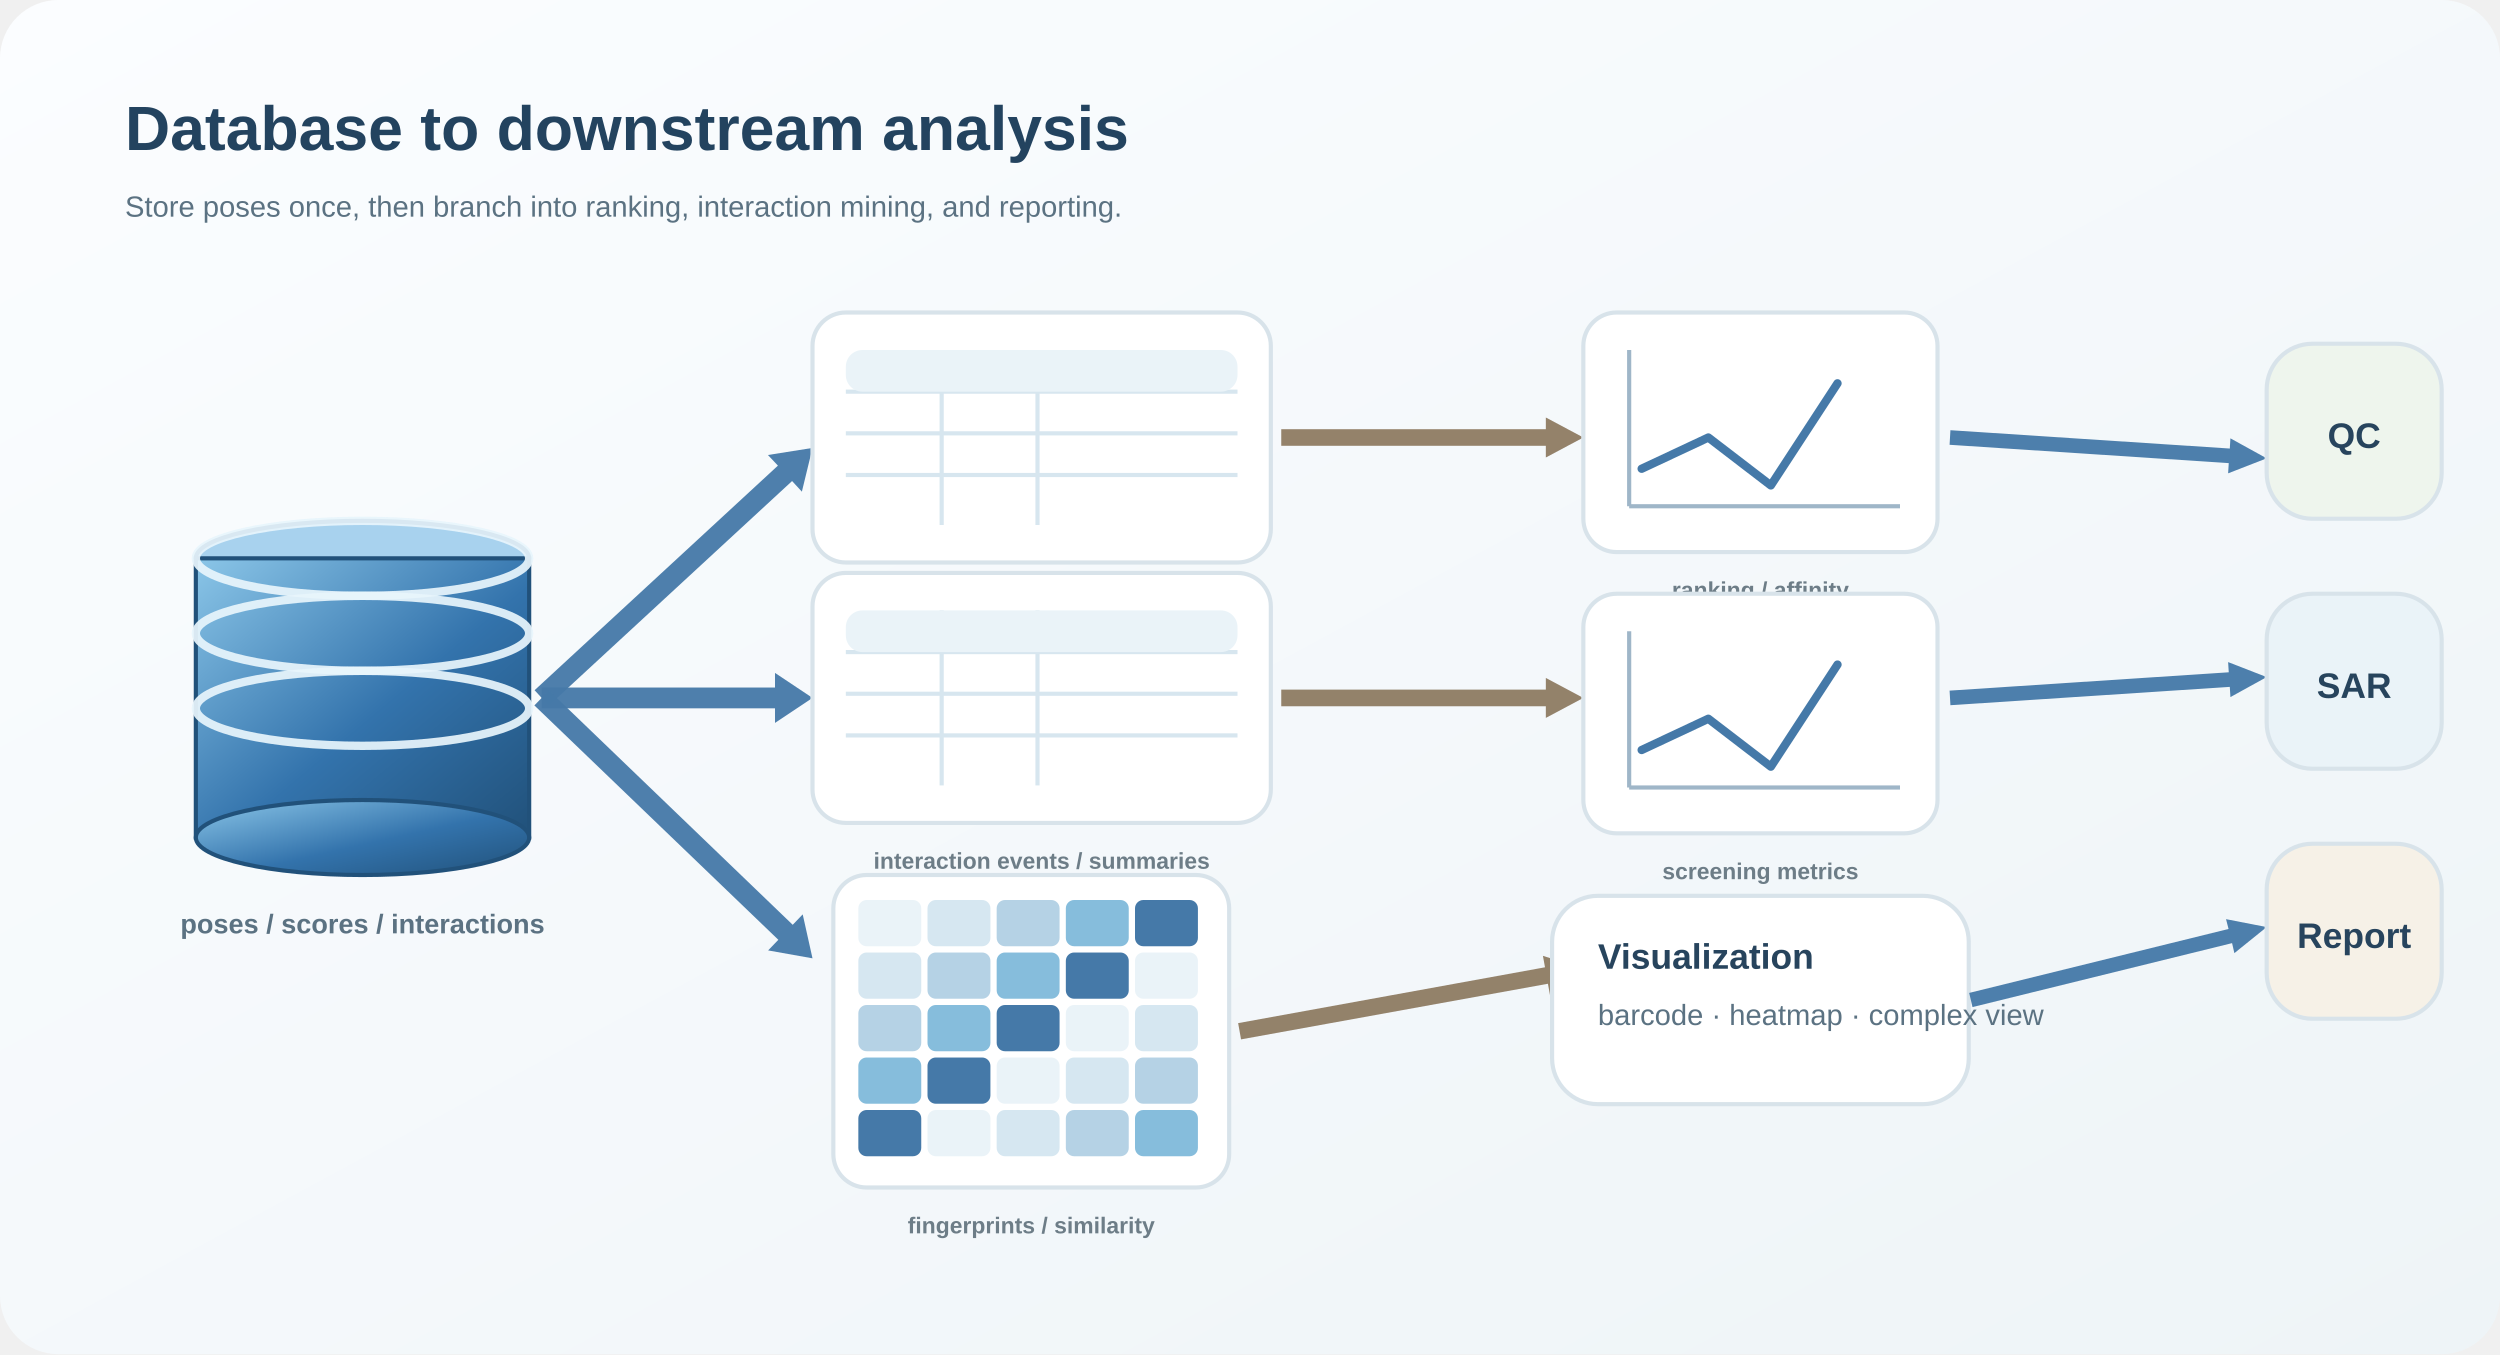
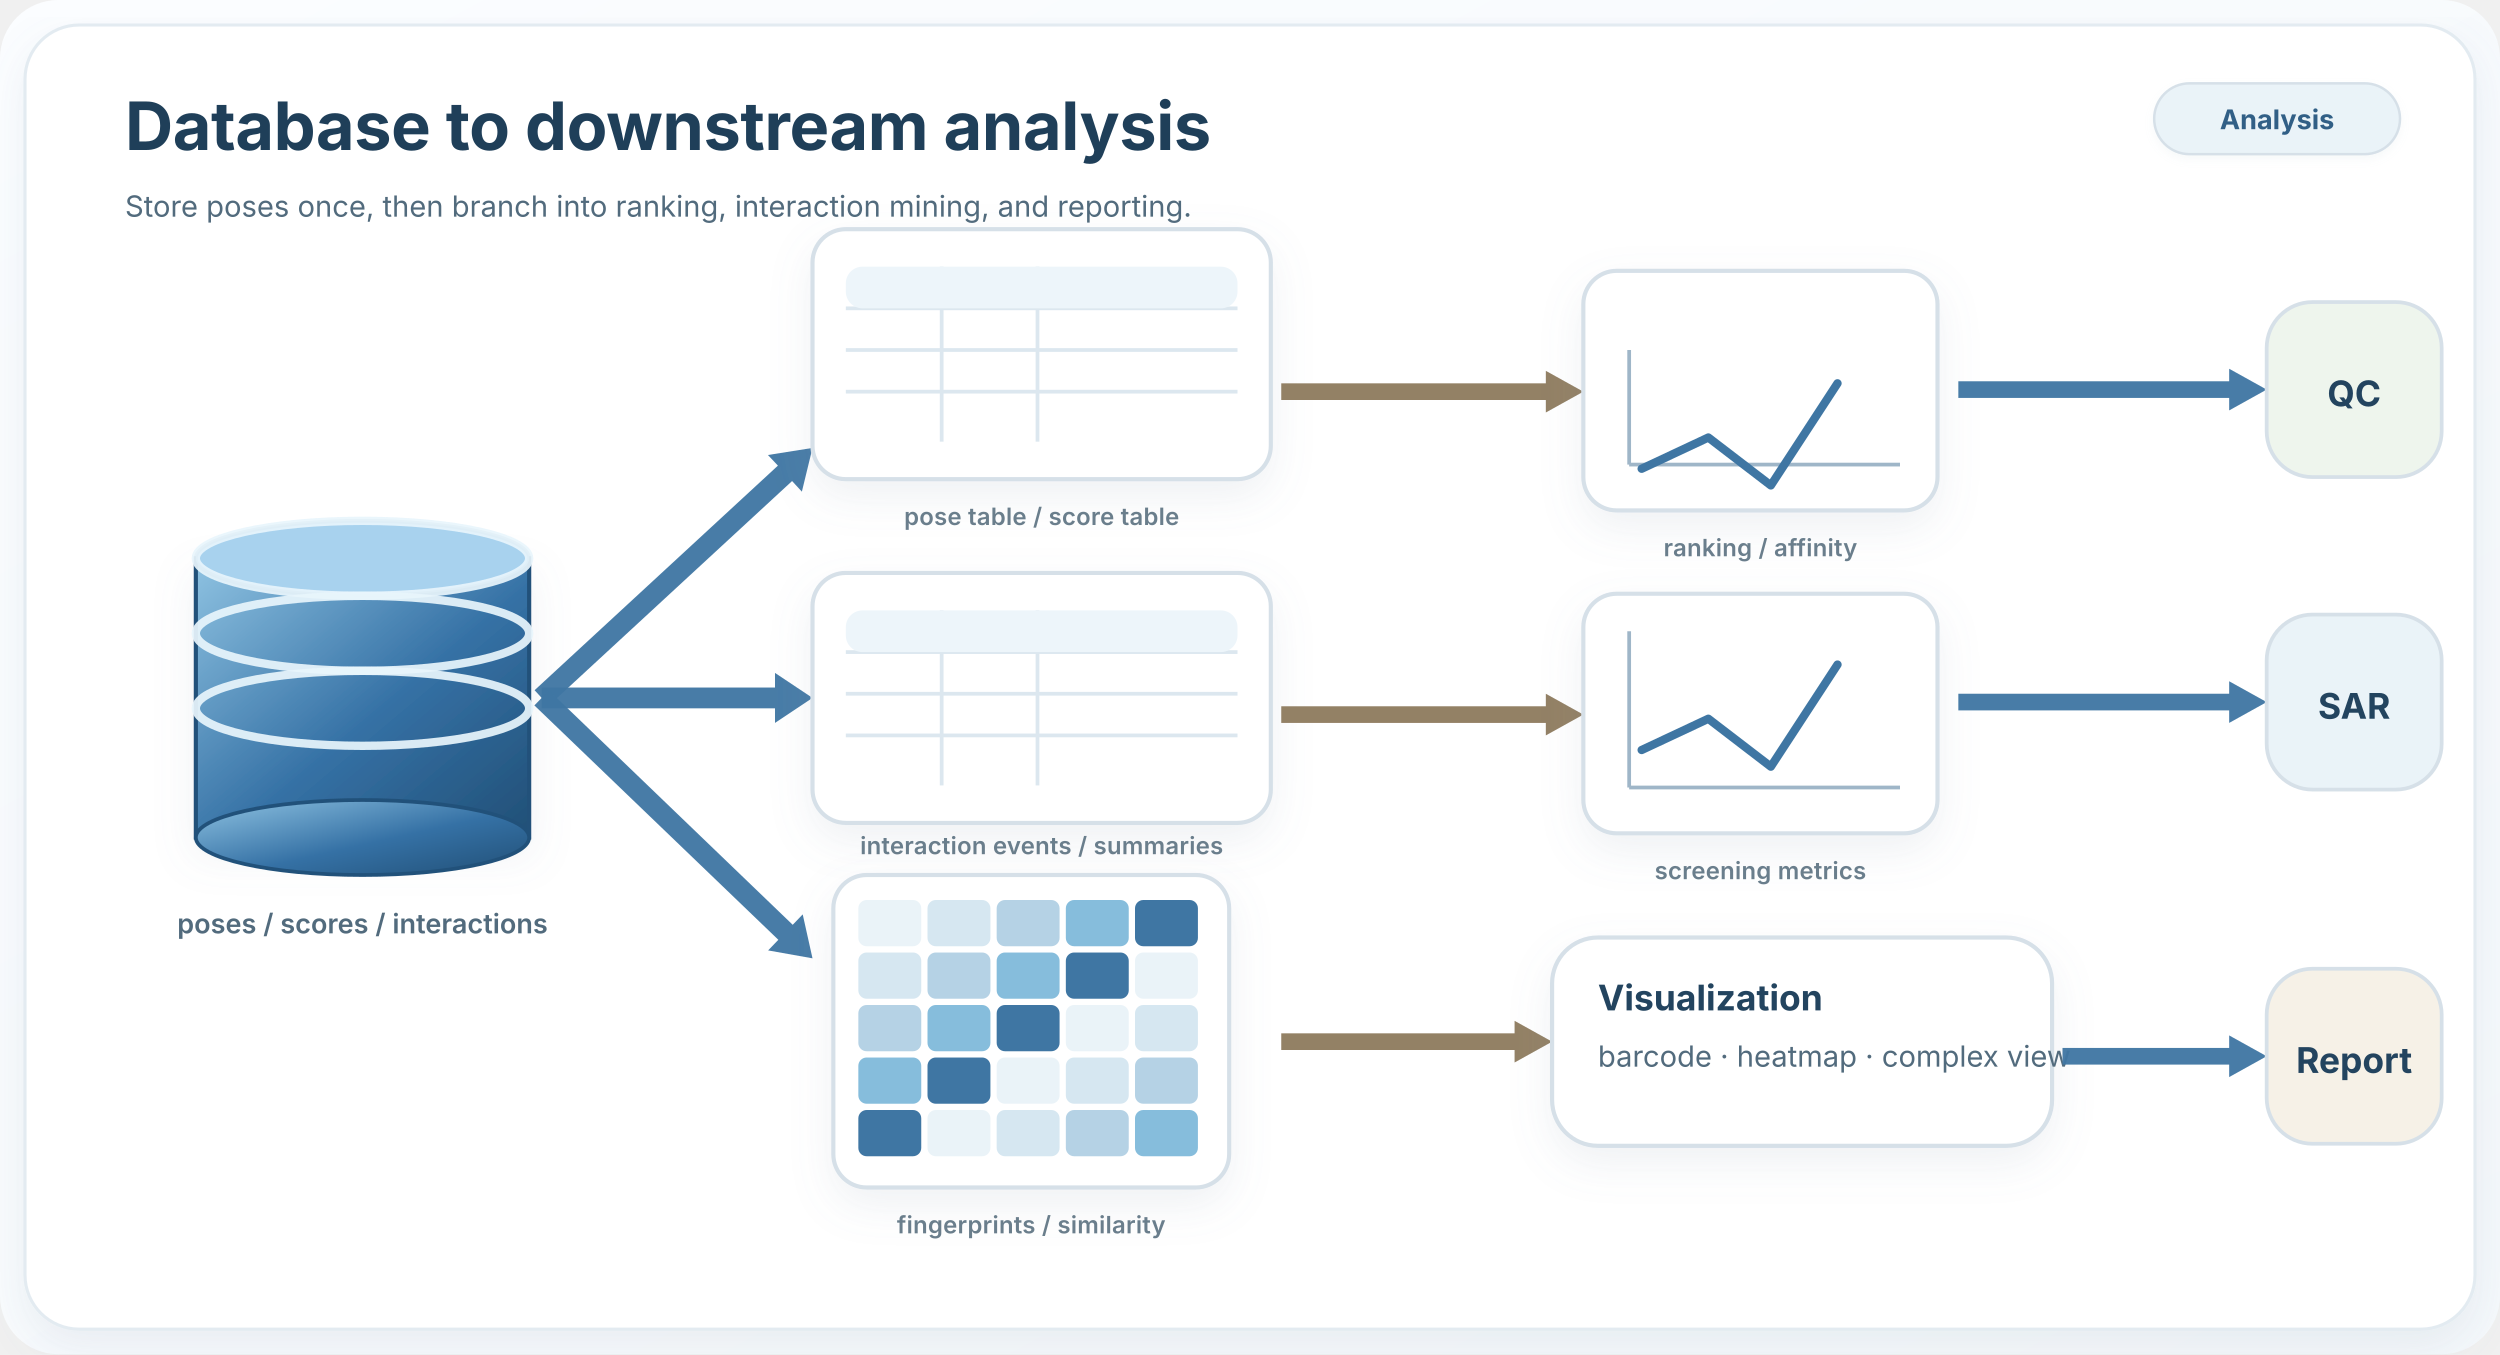
<svg xmlns="http://www.w3.org/2000/svg" width="1200" height="650" viewBox="0 0 1200 650">
  <defs>
    <linearGradient id="bggrad" x1="0" x2="1" y1="0" y2="1">
      <stop offset="0%" stop-color="#fbfdff" />
-       <stop offset="100%" stop-color="#eef4f7" />
+       <stop offset="100%" stop-color="#f4f8fb" />
    </linearGradient>
    <linearGradient id="bluegrad" x1="0" x2="1" y1="0" y2="1">
-       <stop offset="0%" stop-color="#86bddc" />
-       <stop offset="100%" stop-color="#366c98" />
+       <stop offset="0%" stop-color="#9cc6df" />
+       <stop offset="100%" stop-color="#4f87b0" />
    </linearGradient>
    <linearGradient id="navygrad" x1="0" x2="1" y1="0" y2="1">
-       <stop offset="0%" stop-color="#2f5d82" />
-       <stop offset="100%" stop-color="#1c3950" />
+       <stop offset="0%" stop-color="#376789" />
+       <stop offset="100%" stop-color="#1f425f" />
    </linearGradient>
    <linearGradient id="ambergrad" x1="0" x2="1" y1="0" y2="1">
-       <stop offset="0%" stop-color="#f6c86d" />
-       <stop offset="100%" stop-color="#c48d2d" />
+       <stop offset="0%" stop-color="#efcb84" />
+       <stop offset="100%" stop-color="#bf8b35" />
    </linearGradient>
    <linearGradient id="sagegrad" x1="0" x2="1" y1="0" y2="1">
-       <stop offset="0%" stop-color="#9ab694" />
-       <stop offset="100%" stop-color="#6d856d" />
+       <stop offset="0%" stop-color="#b7ccb2" />
+       <stop offset="100%" stop-color="#6f8969" />
    </linearGradient>
    <linearGradient id="stonegrad" x1="0" x2="1" y1="0" y2="1">
-       <stop offset="0%" stop-color="#c8bcaa" />
-       <stop offset="100%" stop-color="#8f7c63" />
+       <stop offset="0%" stop-color="#d7c7af" />
+       <stop offset="100%" stop-color="#8f7758" />
    </linearGradient>
    <linearGradient id="dbgrad" x1="0" x2="1" y1="0" y2="1">
-       <stop offset="0%" stop-color="#8bc6e8" />
-       <stop offset="55%" stop-color="#3373ac" />
-       <stop offset="100%" stop-color="#21517a" />
+       <stop offset="0%" stop-color="#8fc3e2" />
+       <stop offset="55%" stop-color="#3571a5" />
+       <stop offset="100%" stop-color="#214f76" />
    </linearGradient>
+     <filter id="softshadow" x="-20%" y="-20%" width="140%" height="160%">
+       <feDropShadow dx="0" dy="8" stdDeviation="10" flood-color="#7c92a6" flood-opacity="0.12" />
+     </filter>
+     <filter id="innershadow" x="-20%" y="-20%" width="140%" height="140%">
+       <feDropShadow dx="0" dy="2" stdDeviation="2" flood-color="#afbfcc" flood-opacity="0.10" />
+     </filter>
    <style>
-     .title{font:700 30px Arial, sans-serif; fill:#23435f}
-     .subtitle{font:600 18px Arial, sans-serif; fill:#4579A8}
-     .label{font:700 17px Arial, sans-serif; fill:#27445D}
-     .body{font:400 14px Arial, sans-serif; fill:#5B7282}
-     .small{font:600 13px Arial, sans-serif; fill:#5B7282}
-     .tiny{font:600 11px Arial, sans-serif; fill:#6d7d87}
+     .title{font:700 32px 'Inter','Segoe UI',Arial,sans-serif; fill:#1f3f59; letter-spacing:-0.2px}
+     .subtitle{font:600 18px 'Inter','Segoe UI',Arial,sans-serif; fill:#4274a0}
+     .label{font:700 17px 'Inter','Segoe UI',Arial,sans-serif; fill:#23445f}
+     .body{font:400 14px 'Inter','Segoe UI',Arial,sans-serif; fill:#526b7d}
+     .small{font:600 13px 'Inter','Segoe UI',Arial,sans-serif; fill:#526b7d}
+     .tiny{font:600 11.5px 'Inter','Segoe UI',Arial,sans-serif; fill:#6a7e8c; letter-spacing:0.1px}
  </style>
  </defs>
  <rect x="0" y="0" width="1200" height="650" rx="28" fill="url(#bggrad)" />
+   <rect x="12" y="12" width="1176" height="626" rx="26" fill="#ffffff" stroke="#e3ebf1" stroke-width="1.5" filter="url(#softshadow)" />
  <text x="60" y="72" class="title">Database to downstream analysis</text>
+   <rect x="1034" y="40" width="118" height="34" rx="17" fill="#EAF3F8" stroke="#d6e0e8" stroke-width="1.2" filter="url(#innershadow)" />
+   <text x="1093.0" y="62" font-family="Inter,Segoe UI,Arial,sans-serif" font-size="13" font-weight="700" fill="#315f86" text-anchor="middle">Analysis</text>
  <text x="60" y="104" class="body">Store poses once, then branch into ranking, interaction mining, and reporting.</text>
-   <ellipse cx="174.0" cy="268" rx="80.0" ry="18" fill="#a8d2ee" stroke="#21517a" stroke-width="2" />
-   <rect x="94" y="268" width="160" height="134" fill="url(#dbgrad)" stroke="#21517a" stroke-width="2" />
+   <rect x="94" y="268" width="160" height="134" fill="url(#dbgrad)" stroke="#21517a" stroke-width="2" filter="url(#softshadow)" />
+   <ellipse cx="174.0" cy="268" rx="80.0" ry="18" fill="#a8d2ee" stroke="#21517a" stroke-width="1.8" stroke-opacity="0.4" />
  <ellipse cx="174.0" cy="268" rx="80.0" ry="18" fill="none" stroke="#e8f5fc" stroke-width="4" opacity="0.92" />
  <ellipse cx="174.0" cy="304" rx="80.0" ry="18" fill="none" stroke="#e8f5fc" stroke-width="4" opacity="0.92" />
  <ellipse cx="174.0" cy="340" rx="80.0" ry="18" fill="none" stroke="#e8f5fc" stroke-width="4" opacity="0.92" />
-   <ellipse cx="174.0" cy="402" rx="80.0" ry="18" fill="url(#dbgrad)" stroke="#21517a" stroke-width="2" />
+   <ellipse cx="174.0" cy="402" rx="80.0" ry="18" fill="url(#dbgrad)" stroke="#21517a" stroke-width="1.8" />
  <text x="174.0" y="448" class="small" text-anchor="middle">poses / scores / interactions</text>
-   <polygon points="263.4,338.7 380.2,230.9 384.9,236.0 390.0,215.0 368.6,218.4 373.4,223.5 256.6,331.3" fill="#4579A8" opacity="0.95" />
-   <polygon points="260.0,340.0 372.0,340.0 372.0,347.0 390.0,335.0 372.0,323.0 372.0,330.0 260.0,330.0" fill="#4579A8" opacity="0.95" />
-   <polygon points="256.5,338.6 373.6,451.1 368.7,456.2 390.0,460.0 385.3,438.9 380.5,443.9 263.5,331.4" fill="#4579A8" opacity="0.95" />
-   <rect x="390" y="150" width="220" height="120" rx="16" fill="#ffffff" stroke="#d8e3ea" stroke-width="2" />
-   <line x1="406" y1="188" x2="594" y2="188" stroke="#d7e6ef" stroke-width="2" />
-   <line x1="406" y1="208" x2="594" y2="208" stroke="#d7e6ef" stroke-width="2" />
-   <line x1="406" y1="228" x2="594" y2="228" stroke="#d7e6ef" stroke-width="2" />
-   <line x1="452" y1="168" x2="452" y2="252" stroke="#d7e6ef" stroke-width="2" />
-   <line x1="498" y1="168" x2="498" y2="252" stroke="#d7e6ef" stroke-width="2" />
-   <rect x="406" y="168" width="188" height="20" rx="8" fill="#EAF3F8" />
-   <text x="500.0" y="292" class="tiny" text-anchor="middle">pose table / score table</text>
-   <rect x="390" y="275" width="220" height="120" rx="16" fill="#ffffff" stroke="#d8e3ea" stroke-width="2" />
-   <line x1="406" y1="313" x2="594" y2="313" stroke="#d7e6ef" stroke-width="2" />
-   <line x1="406" y1="333" x2="594" y2="333" stroke="#d7e6ef" stroke-width="2" />
-   <line x1="406" y1="353" x2="594" y2="353" stroke="#d7e6ef" stroke-width="2" />
-   <line x1="452" y1="293" x2="452" y2="377" stroke="#d7e6ef" stroke-width="2" />
-   <line x1="498" y1="293" x2="498" y2="377" stroke="#d7e6ef" stroke-width="2" />
-   <rect x="406" y="293" width="188" height="20" rx="8" fill="#EAF3F8" />
-   <text x="500.0" y="417" class="tiny" text-anchor="middle">interaction events / summaries</text>
-   <rect x="400" y="420" width="190" height="150" rx="16" fill="#ffffff" stroke="#d8e3ea" stroke-width="2" />
+   <polygon points="263.4,338.7 380.2,230.9 384.9,236.0 390.0,215.0 368.6,218.4 373.4,223.5 256.6,331.3" fill="#3f76a3" opacity="0.95" />
+   <polygon points="260.0,340.0 372.0,340.0 372.0,347.0 390.0,335.0 372.0,323.0 372.0,330.0 260.0,330.0" fill="#3f76a3" opacity="0.95" />
+   <polygon points="256.5,338.6 373.6,451.1 368.7,456.2 390.0,460.0 385.3,438.9 380.5,443.9 263.5,331.4" fill="#3f76a3" opacity="0.95" />
+   <rect x="390" y="110" width="220" height="120" rx="16" fill="#ffffff" stroke="#d6e0e8" stroke-width="2" filter="url(#softshadow)" />
+   <line x1="406" y1="148" x2="594" y2="148" stroke="#dce7ef" stroke-width="1.8" />
+   <line x1="406" y1="168" x2="594" y2="168" stroke="#dce7ef" stroke-width="1.8" />
+   <line x1="406" y1="188" x2="594" y2="188" stroke="#dce7ef" stroke-width="1.8" />
+   <line x1="452" y1="128" x2="452" y2="212" stroke="#dce7ef" stroke-width="1.8" />
+   <line x1="498" y1="128" x2="498" y2="212" stroke="#dce7ef" stroke-width="1.8" />
+   <rect x="406" y="128" width="188" height="20" rx="8" fill="#edf5fa" />
+   <text x="500.0" y="252" class="tiny" text-anchor="middle">pose table / score table</text>
+   <rect x="390" y="275" width="220" height="120" rx="16" fill="#ffffff" stroke="#d6e0e8" stroke-width="2" filter="url(#softshadow)" />
+   <line x1="406" y1="313" x2="594" y2="313" stroke="#dce7ef" stroke-width="1.8" />
+   <line x1="406" y1="333" x2="594" y2="333" stroke="#dce7ef" stroke-width="1.8" />
+   <line x1="406" y1="353" x2="594" y2="353" stroke="#dce7ef" stroke-width="1.8" />
+   <line x1="452" y1="293" x2="452" y2="377" stroke="#dce7ef" stroke-width="1.8" />
+   <line x1="498" y1="293" x2="498" y2="377" stroke="#dce7ef" stroke-width="1.8" />
+   <rect x="406" y="293" width="188" height="20" rx="8" fill="#edf5fa" />
+   <text x="500.0" y="410" class="tiny" text-anchor="middle">interaction events / summaries</text>
+   <rect x="400" y="420" width="190" height="150" rx="16" fill="#ffffff" stroke="#d6e0e8" stroke-width="2" filter="url(#softshadow)" />
  <rect x="412.0" y="432.0" width="30.2" height="22.2" rx="4" fill="#eaf3f8" />
  <rect x="445.2" y="432.0" width="30.2" height="22.2" rx="4" fill="#d6e7f1" />
  <rect x="478.4" y="432.0" width="30.2" height="22.2" rx="4" fill="#b5d2e5" />
  <rect x="511.6" y="432.0" width="30.2" height="22.2" rx="4" fill="#86bddc" />
-   <rect x="544.8" y="432.0" width="30.2" height="22.2" rx="4" fill="#4579A8" />
+   <rect x="544.8" y="432.0" width="30.2" height="22.2" rx="4" fill="#3f76a3" />
  <rect x="412.0" y="457.2" width="30.2" height="22.2" rx="4" fill="#d6e7f1" />
  <rect x="445.2" y="457.2" width="30.2" height="22.2" rx="4" fill="#b5d2e5" />
  <rect x="478.4" y="457.2" width="30.2" height="22.2" rx="4" fill="#86bddc" />
-   <rect x="511.6" y="457.2" width="30.2" height="22.2" rx="4" fill="#4579A8" />
+   <rect x="511.6" y="457.2" width="30.2" height="22.2" rx="4" fill="#3f76a3" />
  <rect x="544.8" y="457.2" width="30.2" height="22.2" rx="4" fill="#eaf3f8" />
  <rect x="412.0" y="482.4" width="30.2" height="22.2" rx="4" fill="#b5d2e5" />
  <rect x="445.2" y="482.4" width="30.2" height="22.2" rx="4" fill="#86bddc" />
-   <rect x="478.4" y="482.4" width="30.2" height="22.2" rx="4" fill="#4579A8" />
+   <rect x="478.4" y="482.4" width="30.2" height="22.2" rx="4" fill="#3f76a3" />
  <rect x="511.6" y="482.4" width="30.2" height="22.2" rx="4" fill="#eaf3f8" />
  <rect x="544.8" y="482.4" width="30.2" height="22.2" rx="4" fill="#d6e7f1" />
  <rect x="412.0" y="507.6" width="30.2" height="22.2" rx="4" fill="#86bddc" />
-   <rect x="445.2" y="507.6" width="30.2" height="22.2" rx="4" fill="#4579A8" />
+   <rect x="445.2" y="507.6" width="30.2" height="22.2" rx="4" fill="#3f76a3" />
  <rect x="478.4" y="507.6" width="30.2" height="22.2" rx="4" fill="#eaf3f8" />
  <rect x="511.6" y="507.6" width="30.2" height="22.2" rx="4" fill="#d6e7f1" />
  <rect x="544.8" y="507.6" width="30.2" height="22.2" rx="4" fill="#b5d2e5" />
-   <rect x="412.0" y="532.8" width="30.2" height="22.2" rx="4" fill="#4579A8" />
+   <rect x="412.0" y="532.8" width="30.2" height="22.2" rx="4" fill="#3f76a3" />
  <rect x="445.2" y="532.8" width="30.2" height="22.2" rx="4" fill="#eaf3f8" />
  <rect x="478.4" y="532.8" width="30.2" height="22.2" rx="4" fill="#d6e7f1" />
  <rect x="511.6" y="532.8" width="30.2" height="22.2" rx="4" fill="#b5d2e5" />
  <rect x="544.8" y="532.8" width="30.2" height="22.2" rx="4" fill="#86bddc" />
  <text x="495.0" y="592" class="tiny" text-anchor="middle">fingerprints / similarity</text>
-   <polygon points="615.0,214.0 742.0,214.0 742.0,219.6 760.0,210.0 742.0,200.4 742.0,206.0 615.0,206.0" fill="#8f7c63" opacity="0.95" />
-   <polygon points="615.0,339.0 742.0,339.0 742.0,344.6 760.0,335.0 742.0,325.4 742.0,331.0 615.0,331.0" fill="#8f7c63" opacity="0.95" />
-   <polygon points="595.7,498.9 743.0,472.2 744.0,477.7 760.0,465.0 740.6,458.8 741.6,464.3 594.3,491.1" fill="#8f7c63" opacity="0.95" />
-   <rect x="760" y="150" width="170" height="115" rx="16" fill="#ffffff" stroke="#d8e3ea" stroke-width="2" />
-   <line x1="782" y1="243" x2="912" y2="243" stroke="#9fb6c8" stroke-width="2" />
-   <line x1="782" y1="168" x2="782" y2="243" stroke="#9fb6c8" stroke-width="2" />
-   <polyline points="788,225 820,210 850,233 882,184" fill="none" stroke="#4579A8" stroke-width="4" stroke-linecap="round" stroke-linejoin="round" />
-   <text x="845.0" y="287" class="tiny" text-anchor="middle">ranking / affinity</text>
-   <rect x="760" y="285" width="170" height="115" rx="16" fill="#ffffff" stroke="#d8e3ea" stroke-width="2" />
-   <line x1="782" y1="378" x2="912" y2="378" stroke="#9fb6c8" stroke-width="2" />
-   <line x1="782" y1="303" x2="782" y2="378" stroke="#9fb6c8" stroke-width="2" />
-   <polyline points="788,360 820,345 850,368 882,319" fill="none" stroke="#4579A8" stroke-width="4" stroke-linecap="round" stroke-linejoin="round" />
+   <polygon points="615,184 742,184 742,178 760,188 742,198 742,192 615,192" fill="#8a7658" opacity="0.92" />
+   <polygon points="615,339 742,339 742,333 760,343 742,353 742,347 615,347" fill="#8a7658" opacity="0.92" />
+   <polygon points="615,496 727,496 727,490 745,500 727,510 727,504 615,504" fill="#8a7658" opacity="0.92" />
+   <rect x="760" y="130" width="170" height="115" rx="16" fill="#ffffff" stroke="#d6e0e8" stroke-width="2" filter="url(#softshadow)" />
+   <line x1="782" y1="223" x2="912" y2="223" stroke="#9fb6c8" stroke-width="1.8" />
+   <line x1="782" y1="168" x2="782" y2="223" stroke="#9fb6c8" stroke-width="1.8" />
+   <polyline points="788,225 820,210 850,233 882,184" fill="none" stroke="#3f76a3" stroke-width="4" stroke-linecap="round" stroke-linejoin="round" />
+   <text x="845.0" y="267" class="tiny" text-anchor="middle">ranking / affinity</text>
+   <rect x="760" y="285" width="170" height="115" rx="16" fill="#ffffff" stroke="#d6e0e8" stroke-width="2" filter="url(#softshadow)" />
+   <line x1="782" y1="378" x2="912" y2="378" stroke="#9fb6c8" stroke-width="1.8" />
+   <line x1="782" y1="303" x2="782" y2="378" stroke="#9fb6c8" stroke-width="1.8" />
+   <polyline points="788,360 820,345 850,368 882,319" fill="none" stroke="#3f76a3" stroke-width="4" stroke-linecap="round" stroke-linejoin="round" />
  <text x="845.0" y="422" class="tiny" text-anchor="middle">screening metrics</text>
-   <rect x="745" y="430" width="200" height="100" rx="22" fill="#ffffff" stroke="#d8e3ea" stroke-width="2" />
-   <text x="767" y="465" class="label">Visualization</text>
-   <text x="767" y="492" class="body">barcode · heatmap · complex view</text>
-   <polygon points="935.8,213.5 1069.8,222.3 1069.5,227.2 1088.0,220.0 1070.6,210.4 1070.3,215.3 936.2,206.5" fill="#4579A8" opacity="0.95" />
-   <polygon points="936.2,338.5 1070.3,329.7 1070.6,334.6 1088.0,325.0 1069.5,317.8 1069.8,322.7 935.8,331.5" fill="#4579A8" opacity="0.95" />
-   <polygon points="946.8,483.4 1071.4,452.7 1072.5,457.5 1088.0,445.0 1068.5,441.2 1069.7,445.9 945.2,476.6" fill="#4579A8" opacity="0.95" />
-   <rect x="1088" y="165" width="84" height="84" rx="22" fill="#eef5ed" stroke="#d8e3ea" stroke-width="2" />
-   <text x="1130" y="215" class="label" text-anchor="middle">QC</text>
-   <rect x="1088" y="285" width="84" height="84" rx="22" fill="#eaf3f8" stroke="#d8e3ea" stroke-width="2" />
-   <text x="1130" y="335" class="label" text-anchor="middle">SAR</text>
-   <rect x="1088" y="405" width="84" height="84" rx="22" fill="#f6f1e7" stroke="#d8e3ea" stroke-width="2" />
-   <text x="1130" y="455" class="label" text-anchor="middle">Report</text>
+   <rect x="745" y="450" width="240" height="100" rx="22" fill="#ffffff" stroke="#d6e0e8" stroke-width="2" filter="url(#softshadow)" />
+   <text x="767" y="485" class="label">Visualization</text>
+   <text x="767" y="512" class="body"> barcode · heatmap · complex view
+ </text>
+   <polygon points="940,183 1070,183 1070,177 1088,187 1070,197 1070,191 940,191" fill="#3f76a3" opacity="0.95" />
+   <polygon points="940,333 1070,333 1070,327 1088,337 1070,347 1070,341 940,341" fill="#3f76a3" opacity="0.95" />
+   <polygon points="990,503 1070,503 1070,497 1088,507 1070,517 1070,511 990,511" fill="#3f76a3" opacity="0.95" />
+   <rect x="1088" y="145" width="84" height="84" rx="22" fill="#eef5ed" stroke="#d6e0e8" stroke-width="1.8" />
+   <text x="1130" y="195" class="label" text-anchor="middle">QC</text>
+   <rect x="1088" y="295" width="84" height="84" rx="22" fill="#eaf3f8" stroke="#d6e0e8" stroke-width="1.8" />
+   <text x="1130" y="345" class="label" text-anchor="middle">SAR</text>
+   <rect x="1088" y="465" width="84" height="84" rx="22" fill="#f6f1e7" stroke="#d6e0e8" stroke-width="1.8" />
+   <text x="1130" y="515" class="label" text-anchor="middle">Report</text>
</svg>
